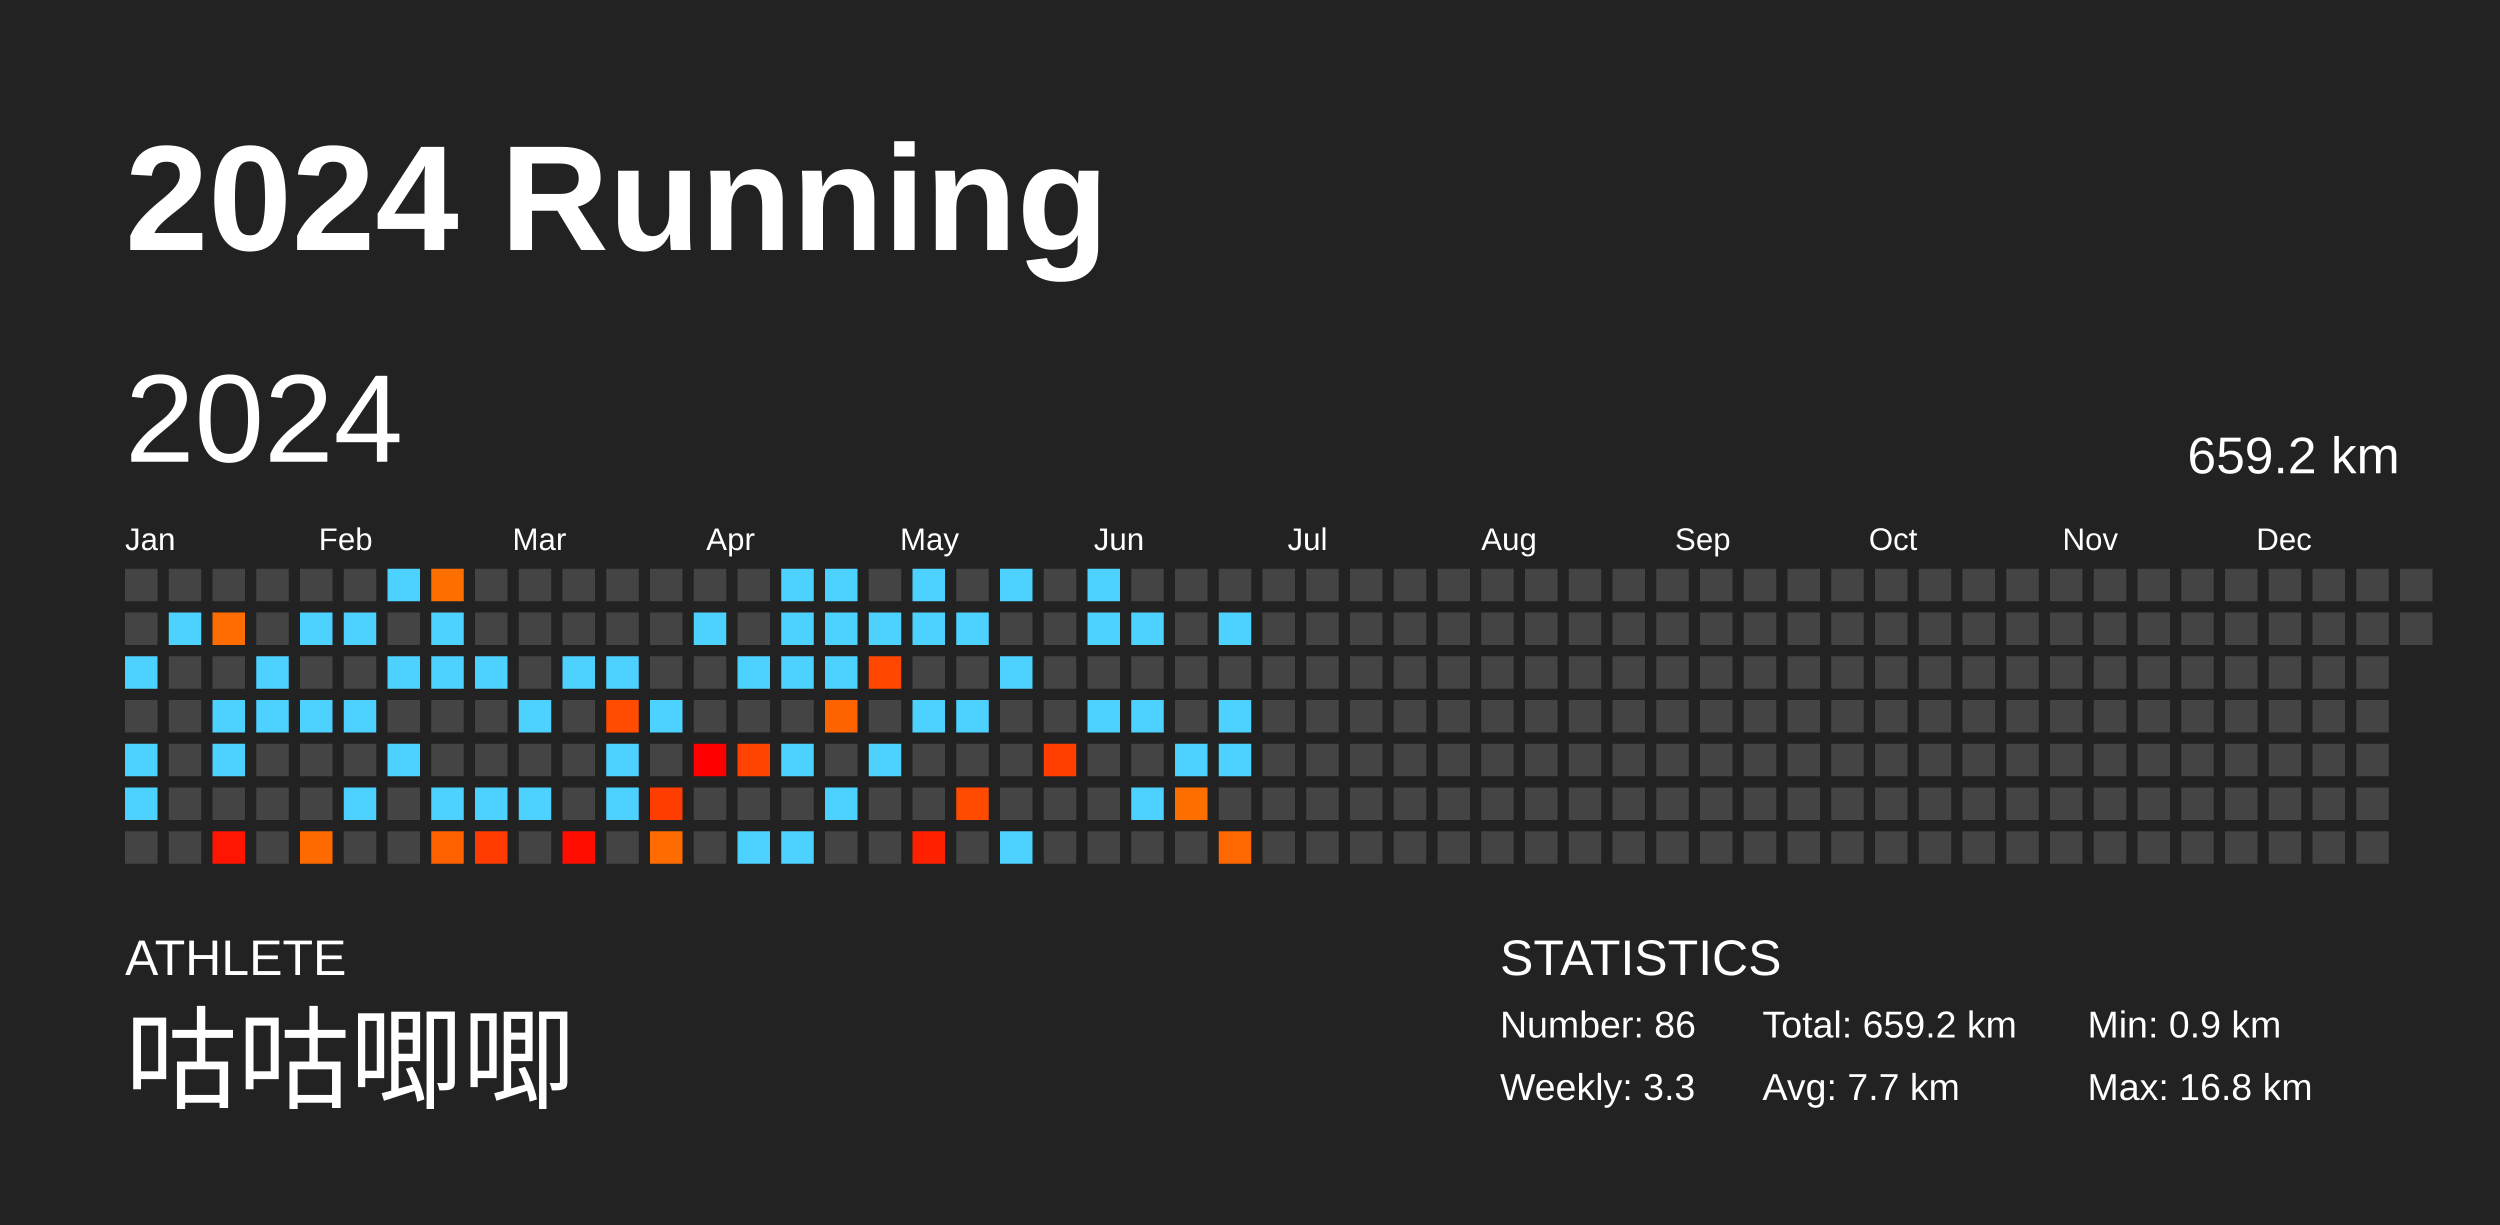
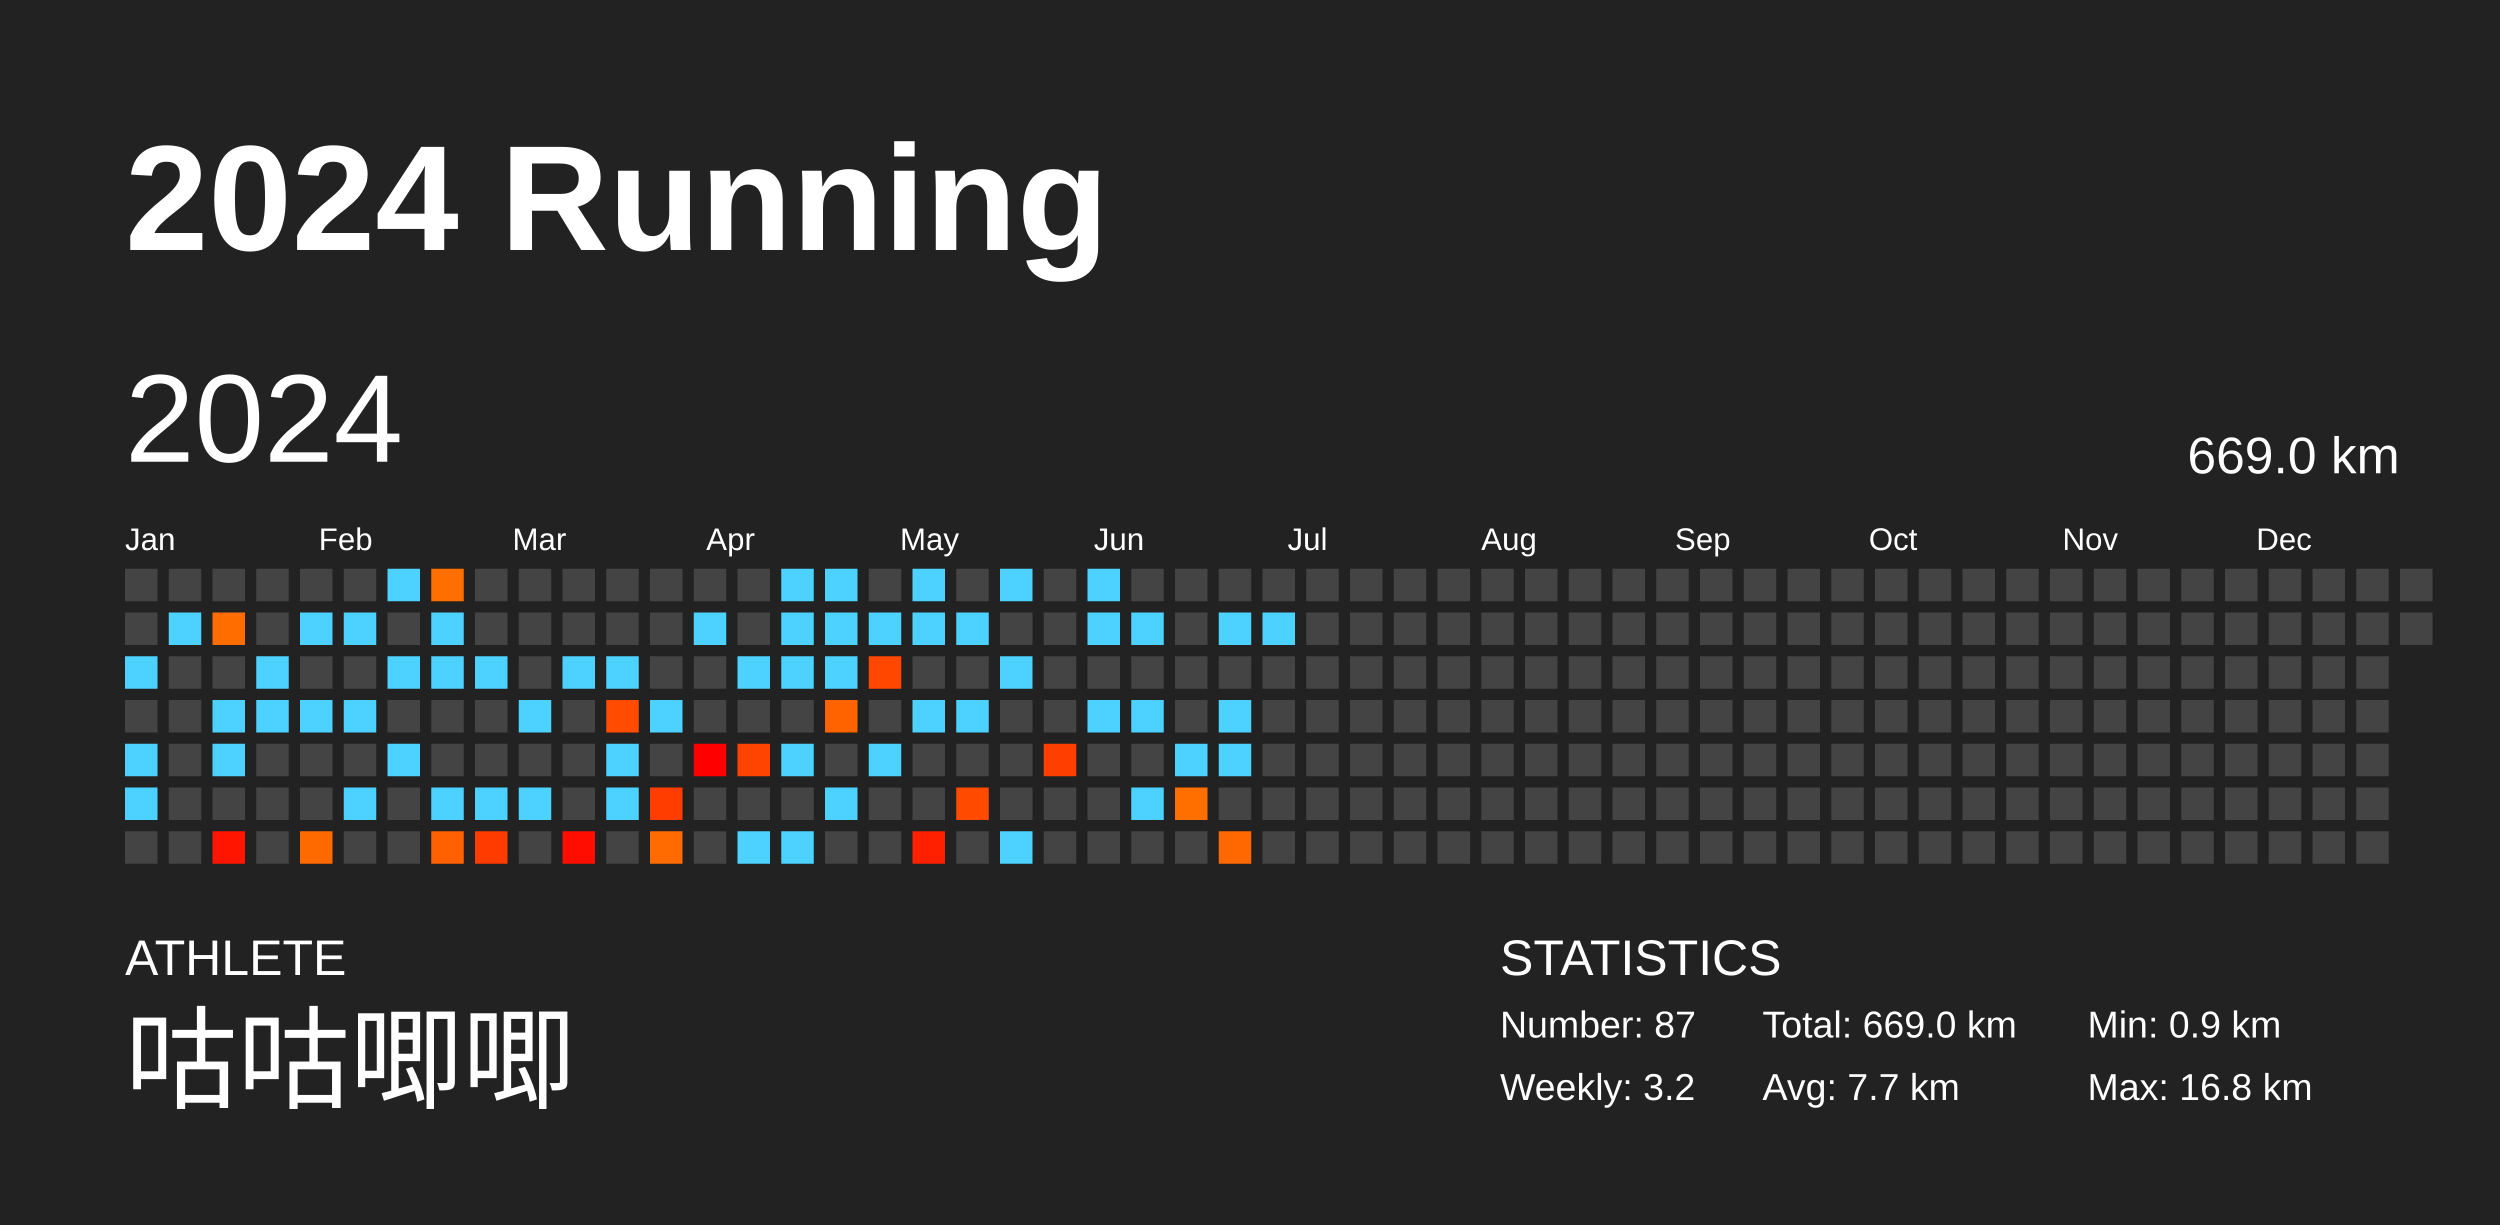
<svg xmlns="http://www.w3.org/2000/svg" baseProfile="full" height="98mm" version="1.1" viewBox="0,0,200,98" width="200mm">
  <defs />
  <rect fill="#222222" height="98" width="200" x="0" y="0" />
  <text fill="#FFFFFF" style="font-size:12px; font-family:Arial; font-weight:bold;" x="10" y="20">2024 Running</text>
  <text fill="#FFFFFF" style="font-size:4px; font-family:Arial" x="10" y="78">ATHLETE</text>
  <text fill="#FFFFFF" style="font-size:9px; font-family:Arial" x="10" y="88">咕咕唧唧</text>
  <text fill="#FFFFFF" style="font-size:4px; font-family:Arial" x="120" y="78">STATISTICS</text>
-   <text fill="#FFFFFF" style="font-size:3px; font-family:Arial" x="120" y="83">Number: 86</text>
-   <text fill="#FFFFFF" style="font-size:3px; font-family:Arial" x="120" y="88">Weekly: 3.3</text>
-   <text fill="#FFFFFF" style="font-size:3px; font-family:Arial" x="141" y="83">Total: 659.2 km</text>
+   <text fill="#FFFFFF" style="font-size:3px; font-family:Arial" x="120" y="83">Number: 87</text>
+   <text fill="#FFFFFF" style="font-size:3px; font-family:Arial" x="120" y="88">Weekly: 3.2</text>
+   <text fill="#FFFFFF" style="font-size:3px; font-family:Arial" x="141" y="83">Total: 669.0 km</text>
  <text fill="#FFFFFF" style="font-size:3px; font-family:Arial" x="141" y="88">Avg: 7.7 km</text>
  <text fill="#FFFFFF" style="font-size:3px; font-family:Arial" x="167" y="83">Min: 0.9 km</text>
  <text fill="#FFFFFF" style="font-size:3px; font-family:Arial" x="167" y="88">Max: 16.8 km</text>
  <text dominant-baseline="hanging" fill="#FFFFFF" style="font-size:10.0px; font-family:Arial;" x="10" y="30">2024</text>
-   <text dominant-baseline="hanging" fill="#FFFFFF" style="font-size:4.125px; font-family:Arial;" x="175" y="35">659.2 km</text>
+   <text dominant-baseline="hanging" fill="#FFFFFF" style="font-size:4.125px; font-family:Arial;" x="175" y="35">669.0 km</text>
  <text fill="#FFFFFF" style="font-size:2.5px; font-family:Arial" x="10.0" y="44">Jan</text>
  <text fill="#FFFFFF" style="font-size:2.5px; font-family:Arial" x="25.5" y="44">Feb</text>
  <text fill="#FFFFFF" style="font-size:2.5px; font-family:Arial" x="41.0" y="44">Mar</text>
  <text fill="#FFFFFF" style="font-size:2.5px; font-family:Arial" x="56.5" y="44">Apr</text>
  <text fill="#FFFFFF" style="font-size:2.5px; font-family:Arial" x="72.0" y="44">May</text>
  <text fill="#FFFFFF" style="font-size:2.5px; font-family:Arial" x="87.5" y="44">Jun</text>
  <text fill="#FFFFFF" style="font-size:2.5px; font-family:Arial" x="103.0" y="44">Jul</text>
  <text fill="#FFFFFF" style="font-size:2.5px; font-family:Arial" x="118.5" y="44">Aug</text>
  <text fill="#FFFFFF" style="font-size:2.5px; font-family:Arial" x="134.0" y="44">Sep</text>
  <text fill="#FFFFFF" style="font-size:2.5px; font-family:Arial" x="149.5" y="44">Oct</text>
  <text fill="#FFFFFF" style="font-size:2.5px; font-family:Arial" x="165.0" y="44">Nov</text>
  <text fill="#FFFFFF" style="font-size:2.5px; font-family:Arial" x="180.5" y="44">Dec</text>
  <rect fill="#444444" height="2.6" width="2.6" x="10.0" y="45.5" />
  <rect fill="#444444" height="2.6" width="2.6" x="10.0" y="49.0" />
  <rect fill="#4dd2ff" height="2.6" width="2.6" x="10.0" y="52.5" />
  <rect fill="#444444" height="2.6" width="2.6" x="10.0" y="56.0" />
  <rect fill="#4dd2ff" height="2.6" width="2.6" x="10.0" y="59.5" />
  <rect fill="#4dd2ff" height="2.6" width="2.6" x="10.0" y="63.0" />
  <rect fill="#444444" height="2.6" width="2.6" x="10.0" y="66.5" />
  <rect fill="#444444" height="2.6" width="2.6" x="13.5" y="45.5" />
  <rect fill="#4dd2ff" height="2.6" width="2.6" x="13.5" y="49.0" />
  <rect fill="#444444" height="2.6" width="2.6" x="13.5" y="52.5" />
  <rect fill="#444444" height="2.6" width="2.6" x="13.5" y="56.0" />
  <rect fill="#444444" height="2.6" width="2.6" x="13.5" y="59.5" />
  <rect fill="#444444" height="2.6" width="2.6" x="13.5" y="63.0" />
  <rect fill="#444444" height="2.6" width="2.6" x="13.5" y="66.5" />
  <rect fill="#444444" height="2.6" width="2.6" x="17.0" y="45.5" />
  <rect fill="#ff6c00" height="2.6" width="2.6" x="17.0" y="49.0" />
  <rect fill="#444444" height="2.6" width="2.6" x="17.0" y="52.5" />
  <rect fill="#4dd2ff" height="2.6" width="2.6" x="17.0" y="56.0" />
  <rect fill="#4dd2ff" height="2.6" width="2.6" x="17.0" y="59.5" />
  <rect fill="#444444" height="2.6" width="2.6" x="17.0" y="63.0" />
  <rect fill="#ff1500" height="2.6" width="2.6" x="17.0" y="66.5" />
  <rect fill="#444444" height="2.6" width="2.6" x="20.5" y="45.5" />
  <rect fill="#444444" height="2.6" width="2.6" x="20.5" y="49.0" />
  <rect fill="#4dd2ff" height="2.6" width="2.6" x="20.5" y="52.5" />
  <rect fill="#4dd2ff" height="2.6" width="2.6" x="20.5" y="56.0" />
  <rect fill="#444444" height="2.6" width="2.6" x="20.5" y="59.5" />
  <rect fill="#444444" height="2.6" width="2.6" x="20.5" y="63.0" />
  <rect fill="#444444" height="2.6" width="2.6" x="20.5" y="66.5" />
  <rect fill="#444444" height="2.6" width="2.6" x="24.0" y="45.5" />
  <rect fill="#4dd2ff" height="2.6" width="2.6" x="24.0" y="49.0" />
  <rect fill="#444444" height="2.6" width="2.6" x="24.0" y="52.5" />
  <rect fill="#4dd2ff" height="2.6" width="2.6" x="24.0" y="56.0" />
  <rect fill="#444444" height="2.6" width="2.6" x="24.0" y="59.5" />
  <rect fill="#444444" height="2.6" width="2.6" x="24.0" y="63.0" />
  <rect fill="#ff6a00" height="2.6" width="2.6" x="24.0" y="66.5" />
  <rect fill="#444444" height="2.6" width="2.6" x="27.5" y="45.5" />
  <rect fill="#4dd2ff" height="2.6" width="2.6" x="27.5" y="49.0" />
  <rect fill="#444444" height="2.6" width="2.6" x="27.5" y="52.5" />
  <rect fill="#4dd2ff" height="2.6" width="2.6" x="27.5" y="56.0" />
  <rect fill="#444444" height="2.6" width="2.6" x="27.5" y="59.5" />
  <rect fill="#4dd2ff" height="2.6" width="2.6" x="27.5" y="63.0" />
  <rect fill="#444444" height="2.6" width="2.6" x="27.5" y="66.5" />
  <rect fill="#4dd2ff" height="2.6" width="2.6" x="31.0" y="45.5" />
  <rect fill="#444444" height="2.6" width="2.6" x="31.0" y="49.0" />
  <rect fill="#4dd2ff" height="2.6" width="2.6" x="31.0" y="52.5" />
  <rect fill="#444444" height="2.6" width="2.6" x="31.0" y="56.0" />
  <rect fill="#4dd2ff" height="2.6" width="2.6" x="31.0" y="59.5" />
  <rect fill="#444444" height="2.6" width="2.6" x="31.0" y="63.0" />
  <rect fill="#444444" height="2.6" width="2.6" x="31.0" y="66.5" />
  <rect fill="#ff6f00" height="2.6" width="2.6" x="34.5" y="45.5" />
  <rect fill="#4dd2ff" height="2.6" width="2.6" x="34.5" y="49.0" />
  <rect fill="#4dd2ff" height="2.6" width="2.6" x="34.5" y="52.5" />
  <rect fill="#444444" height="2.6" width="2.6" x="34.5" y="56.0" />
  <rect fill="#444444" height="2.6" width="2.6" x="34.5" y="59.5" />
  <rect fill="#4dd2ff" height="2.6" width="2.6" x="34.5" y="63.0" />
  <rect fill="#ff6000" height="2.6" width="2.6" x="34.5" y="66.5" />
  <rect fill="#444444" height="2.6" width="2.6" x="38.0" y="45.5" />
  <rect fill="#444444" height="2.6" width="2.6" x="38.0" y="49.0" />
  <rect fill="#4dd2ff" height="2.6" width="2.6" x="38.0" y="52.5" />
  <rect fill="#444444" height="2.6" width="2.6" x="38.0" y="56.0" />
  <rect fill="#444444" height="2.6" width="2.6" x="38.0" y="59.5" />
  <rect fill="#4dd2ff" height="2.6" width="2.6" x="38.0" y="63.0" />
  <rect fill="#ff3b00" height="2.6" width="2.6" x="38.0" y="66.5" />
  <rect fill="#444444" height="2.6" width="2.6" x="41.5" y="45.5" />
  <rect fill="#444444" height="2.6" width="2.6" x="41.5" y="49.0" />
  <rect fill="#444444" height="2.6" width="2.6" x="41.5" y="52.5" />
  <rect fill="#4dd2ff" height="2.6" width="2.6" x="41.5" y="56.0" />
  <rect fill="#444444" height="2.6" width="2.6" x="41.5" y="59.5" />
  <rect fill="#4dd2ff" height="2.6" width="2.6" x="41.5" y="63.0" />
  <rect fill="#444444" height="2.6" width="2.6" x="41.5" y="66.5" />
  <rect fill="#444444" height="2.6" width="2.6" x="45.0" y="45.5" />
  <rect fill="#444444" height="2.6" width="2.6" x="45.0" y="49.0" />
  <rect fill="#4dd2ff" height="2.6" width="2.6" x="45.0" y="52.5" />
  <rect fill="#444444" height="2.6" width="2.6" x="45.0" y="56.0" />
  <rect fill="#444444" height="2.6" width="2.6" x="45.0" y="59.5" />
  <rect fill="#444444" height="2.6" width="2.6" x="45.0" y="63.0" />
  <rect fill="#ff0e00" height="2.6" width="2.6" x="45.0" y="66.5" />
  <rect fill="#444444" height="2.6" width="2.6" x="48.5" y="45.5" />
  <rect fill="#444444" height="2.6" width="2.6" x="48.5" y="49.0" />
  <rect fill="#4dd2ff" height="2.6" width="2.6" x="48.5" y="52.5" />
  <rect fill="#ff4c00" height="2.6" width="2.6" x="48.5" y="56.0" />
  <rect fill="#4dd2ff" height="2.6" width="2.6" x="48.5" y="59.5" />
  <rect fill="#4dd2ff" height="2.6" width="2.6" x="48.5" y="63.0" />
  <rect fill="#444444" height="2.6" width="2.6" x="48.5" y="66.5" />
  <rect fill="#444444" height="2.6" width="2.6" x="52.0" y="45.5" />
  <rect fill="#444444" height="2.6" width="2.6" x="52.0" y="49.0" />
  <rect fill="#444444" height="2.6" width="2.6" x="52.0" y="52.5" />
  <rect fill="#4dd2ff" height="2.6" width="2.6" x="52.0" y="56.0" />
  <rect fill="#444444" height="2.6" width="2.6" x="52.0" y="59.5" />
  <rect fill="#ff3d00" height="2.6" width="2.6" x="52.0" y="63.0" />
  <rect fill="#ff6b00" height="2.6" width="2.6" x="52.0" y="66.5" />
  <rect fill="#444444" height="2.6" width="2.6" x="55.5" y="45.5" />
  <rect fill="#4dd2ff" height="2.6" width="2.6" x="55.5" y="49.0" />
  <rect fill="#444444" height="2.6" width="2.6" x="55.5" y="52.5" />
  <rect fill="#444444" height="2.6" width="2.6" x="55.5" y="56.0" />
  <rect fill="#ff0000" height="2.6" width="2.6" x="55.5" y="59.5" />
  <rect fill="#444444" height="2.6" width="2.6" x="55.5" y="63.0" />
  <rect fill="#444444" height="2.6" width="2.6" x="55.5" y="66.5" />
  <rect fill="#444444" height="2.6" width="2.6" x="59.0" y="45.5" />
  <rect fill="#444444" height="2.6" width="2.6" x="59.0" y="49.0" />
  <rect fill="#4dd2ff" height="2.6" width="2.6" x="59.0" y="52.5" />
  <rect fill="#444444" height="2.6" width="2.6" x="59.0" y="56.0" />
  <rect fill="#ff4300" height="2.6" width="2.6" x="59.0" y="59.5" />
  <rect fill="#444444" height="2.6" width="2.6" x="59.0" y="63.0" />
  <rect fill="#4dd2ff" height="2.6" width="2.6" x="59.0" y="66.5" />
  <rect fill="#4dd2ff" height="2.6" width="2.6" x="62.5" y="45.5" />
  <rect fill="#4dd2ff" height="2.6" width="2.6" x="62.5" y="49.0" />
  <rect fill="#4dd2ff" height="2.6" width="2.6" x="62.5" y="52.5" />
  <rect fill="#444444" height="2.6" width="2.6" x="62.5" y="56.0" />
  <rect fill="#4dd2ff" height="2.6" width="2.6" x="62.5" y="59.5" />
  <rect fill="#444444" height="2.6" width="2.6" x="62.5" y="63.0" />
  <rect fill="#4dd2ff" height="2.6" width="2.6" x="62.5" y="66.5" />
  <rect fill="#4dd2ff" height="2.6" width="2.6" x="66.0" y="45.5" />
  <rect fill="#4dd2ff" height="2.6" width="2.6" x="66.0" y="49.0" />
  <rect fill="#4dd2ff" height="2.6" width="2.6" x="66.0" y="52.5" />
  <rect fill="#ff6300" height="2.6" width="2.6" x="66.0" y="56.0" />
  <rect fill="#444444" height="2.6" width="2.6" x="66.0" y="59.5" />
  <rect fill="#4dd2ff" height="2.6" width="2.6" x="66.0" y="63.0" />
  <rect fill="#444444" height="2.6" width="2.6" x="66.0" y="66.5" />
  <rect fill="#444444" height="2.6" width="2.6" x="69.5" y="45.5" />
  <rect fill="#4dd2ff" height="2.6" width="2.6" x="69.5" y="49.0" />
  <rect fill="#ff4700" height="2.6" width="2.6" x="69.5" y="52.5" />
  <rect fill="#444444" height="2.6" width="2.6" x="69.5" y="56.0" />
  <rect fill="#4dd2ff" height="2.6" width="2.6" x="69.5" y="59.5" />
  <rect fill="#444444" height="2.6" width="2.6" x="69.5" y="63.0" />
  <rect fill="#444444" height="2.6" width="2.6" x="69.5" y="66.5" />
  <rect fill="#4dd2ff" height="2.6" width="2.6" x="73.0" y="45.5" />
  <rect fill="#4dd2ff" height="2.6" width="2.6" x="73.0" y="49.0" />
  <rect fill="#444444" height="2.6" width="2.6" x="73.0" y="52.5" />
  <rect fill="#4dd2ff" height="2.6" width="2.6" x="73.0" y="56.0" />
  <rect fill="#444444" height="2.6" width="2.6" x="73.0" y="59.5" />
  <rect fill="#444444" height="2.6" width="2.6" x="73.0" y="63.0" />
  <rect fill="#ff2000" height="2.6" width="2.6" x="73.0" y="66.5" />
  <rect fill="#444444" height="2.6" width="2.6" x="76.5" y="45.5" />
  <rect fill="#4dd2ff" height="2.6" width="2.6" x="76.5" y="49.0" />
  <rect fill="#444444" height="2.6" width="2.6" x="76.5" y="52.5" />
  <rect fill="#4dd2ff" height="2.6" width="2.6" x="76.5" y="56.0" />
  <rect fill="#444444" height="2.6" width="2.6" x="76.5" y="59.5" />
  <rect fill="#ff4a00" height="2.6" width="2.6" x="76.5" y="63.0" />
  <rect fill="#444444" height="2.6" width="2.6" x="76.5" y="66.5" />
  <rect fill="#4dd2ff" height="2.6" width="2.6" x="80.0" y="45.5" />
  <rect fill="#444444" height="2.6" width="2.6" x="80.0" y="49.0" />
  <rect fill="#4dd2ff" height="2.6" width="2.6" x="80.0" y="52.5" />
  <rect fill="#444444" height="2.6" width="2.6" x="80.0" y="56.0" />
  <rect fill="#444444" height="2.6" width="2.6" x="80.0" y="59.5" />
  <rect fill="#444444" height="2.6" width="2.6" x="80.0" y="63.0" />
  <rect fill="#4dd2ff" height="2.6" width="2.6" x="80.0" y="66.5" />
  <rect fill="#444444" height="2.6" width="2.6" x="83.5" y="45.5" />
  <rect fill="#444444" height="2.6" width="2.6" x="83.5" y="49.0" />
  <rect fill="#444444" height="2.6" width="2.6" x="83.5" y="52.5" />
  <rect fill="#444444" height="2.6" width="2.6" x="83.5" y="56.0" />
  <rect fill="#ff3e00" height="2.6" width="2.6" x="83.5" y="59.5" />
  <rect fill="#444444" height="2.6" width="2.6" x="83.5" y="63.0" />
  <rect fill="#444444" height="2.6" width="2.6" x="83.5" y="66.5" />
  <rect fill="#4dd2ff" height="2.6" width="2.6" x="87.0" y="45.5" />
  <rect fill="#4dd2ff" height="2.6" width="2.6" x="87.0" y="49.0" />
  <rect fill="#444444" height="2.6" width="2.6" x="87.0" y="52.5" />
  <rect fill="#4dd2ff" height="2.6" width="2.6" x="87.0" y="56.0" />
  <rect fill="#444444" height="2.6" width="2.6" x="87.0" y="59.5" />
  <rect fill="#444444" height="2.6" width="2.6" x="87.0" y="63.0" />
  <rect fill="#444444" height="2.6" width="2.6" x="87.0" y="66.5" />
  <rect fill="#444444" height="2.6" width="2.6" x="90.5" y="45.5" />
  <rect fill="#4dd2ff" height="2.6" width="2.6" x="90.5" y="49.0" />
  <rect fill="#444444" height="2.6" width="2.6" x="90.5" y="52.5" />
  <rect fill="#4dd2ff" height="2.6" width="2.6" x="90.5" y="56.0" />
  <rect fill="#444444" height="2.6" width="2.6" x="90.5" y="59.5" />
  <rect fill="#4dd2ff" height="2.6" width="2.6" x="90.5" y="63.0" />
  <rect fill="#444444" height="2.6" width="2.6" x="90.5" y="66.5" />
  <rect fill="#444444" height="2.6" width="2.6" x="94.0" y="45.5" />
  <rect fill="#444444" height="2.6" width="2.6" x="94.0" y="49.0" />
  <rect fill="#444444" height="2.6" width="2.6" x="94.0" y="52.5" />
  <rect fill="#444444" height="2.6" width="2.6" x="94.0" y="56.0" />
  <rect fill="#4dd2ff" height="2.6" width="2.6" x="94.0" y="59.5" />
  <rect fill="#ff6f00" height="2.6" width="2.6" x="94.0" y="63.0" />
  <rect fill="#444444" height="2.6" width="2.6" x="94.0" y="66.5" />
  <rect fill="#444444" height="2.6" width="2.6" x="97.5" y="45.5" />
  <rect fill="#4dd2ff" height="2.6" width="2.6" x="97.5" y="49.0" />
  <rect fill="#444444" height="2.6" width="2.6" x="97.5" y="52.5" />
  <rect fill="#4dd2ff" height="2.6" width="2.6" x="97.5" y="56.0" />
  <rect fill="#4dd2ff" height="2.6" width="2.6" x="97.5" y="59.5" />
  <rect fill="#444444" height="2.6" width="2.6" x="97.5" y="63.0" />
  <rect fill="#ff6800" height="2.6" width="2.6" x="97.5" y="66.5" />
  <rect fill="#444444" height="2.6" width="2.6" x="101.0" y="45.5" />
-   <rect fill="#444444" height="2.6" width="2.6" x="101.0" y="49.0" />
+   <rect fill="#4dd2ff" height="2.6" width="2.6" x="101.0" y="49.0" />
  <rect fill="#444444" height="2.6" width="2.6" x="101.0" y="52.5" />
  <rect fill="#444444" height="2.6" width="2.6" x="101.0" y="56.0" />
  <rect fill="#444444" height="2.6" width="2.6" x="101.0" y="59.5" />
  <rect fill="#444444" height="2.6" width="2.6" x="101.0" y="63.0" />
  <rect fill="#444444" height="2.6" width="2.6" x="101.0" y="66.5" />
  <rect fill="#444444" height="2.6" width="2.6" x="104.5" y="45.5" />
  <rect fill="#444444" height="2.6" width="2.6" x="104.5" y="49.0" />
  <rect fill="#444444" height="2.6" width="2.6" x="104.5" y="52.5" />
  <rect fill="#444444" height="2.6" width="2.6" x="104.5" y="56.0" />
  <rect fill="#444444" height="2.6" width="2.6" x="104.5" y="59.5" />
  <rect fill="#444444" height="2.6" width="2.6" x="104.5" y="63.0" />
  <rect fill="#444444" height="2.6" width="2.6" x="104.5" y="66.5" />
  <rect fill="#444444" height="2.6" width="2.6" x="108.0" y="45.5" />
  <rect fill="#444444" height="2.6" width="2.6" x="108.0" y="49.0" />
  <rect fill="#444444" height="2.6" width="2.6" x="108.0" y="52.5" />
  <rect fill="#444444" height="2.6" width="2.6" x="108.0" y="56.0" />
  <rect fill="#444444" height="2.6" width="2.6" x="108.0" y="59.5" />
  <rect fill="#444444" height="2.6" width="2.6" x="108.0" y="63.0" />
  <rect fill="#444444" height="2.6" width="2.6" x="108.0" y="66.5" />
  <rect fill="#444444" height="2.6" width="2.6" x="111.5" y="45.5" />
  <rect fill="#444444" height="2.6" width="2.6" x="111.5" y="49.0" />
  <rect fill="#444444" height="2.6" width="2.6" x="111.5" y="52.5" />
  <rect fill="#444444" height="2.6" width="2.6" x="111.5" y="56.0" />
  <rect fill="#444444" height="2.6" width="2.6" x="111.5" y="59.5" />
  <rect fill="#444444" height="2.6" width="2.6" x="111.5" y="63.0" />
  <rect fill="#444444" height="2.6" width="2.6" x="111.5" y="66.5" />
  <rect fill="#444444" height="2.6" width="2.6" x="115.0" y="45.5" />
  <rect fill="#444444" height="2.6" width="2.6" x="115.0" y="49.0" />
  <rect fill="#444444" height="2.6" width="2.6" x="115.0" y="52.5" />
  <rect fill="#444444" height="2.6" width="2.6" x="115.0" y="56.0" />
  <rect fill="#444444" height="2.6" width="2.6" x="115.0" y="59.5" />
  <rect fill="#444444" height="2.6" width="2.6" x="115.0" y="63.0" />
  <rect fill="#444444" height="2.6" width="2.6" x="115.0" y="66.5" />
  <rect fill="#444444" height="2.6" width="2.6" x="118.5" y="45.5" />
  <rect fill="#444444" height="2.6" width="2.6" x="118.5" y="49.0" />
  <rect fill="#444444" height="2.6" width="2.6" x="118.5" y="52.5" />
  <rect fill="#444444" height="2.6" width="2.6" x="118.5" y="56.0" />
  <rect fill="#444444" height="2.6" width="2.6" x="118.5" y="59.5" />
  <rect fill="#444444" height="2.6" width="2.6" x="118.5" y="63.0" />
  <rect fill="#444444" height="2.6" width="2.6" x="118.5" y="66.5" />
  <rect fill="#444444" height="2.6" width="2.6" x="122.0" y="45.5" />
  <rect fill="#444444" height="2.6" width="2.6" x="122.0" y="49.0" />
  <rect fill="#444444" height="2.6" width="2.6" x="122.0" y="52.5" />
  <rect fill="#444444" height="2.6" width="2.6" x="122.0" y="56.0" />
  <rect fill="#444444" height="2.6" width="2.6" x="122.0" y="59.5" />
  <rect fill="#444444" height="2.6" width="2.6" x="122.0" y="63.0" />
  <rect fill="#444444" height="2.6" width="2.6" x="122.0" y="66.5" />
  <rect fill="#444444" height="2.6" width="2.6" x="125.5" y="45.5" />
  <rect fill="#444444" height="2.6" width="2.6" x="125.5" y="49.0" />
  <rect fill="#444444" height="2.6" width="2.6" x="125.5" y="52.5" />
  <rect fill="#444444" height="2.6" width="2.6" x="125.5" y="56.0" />
  <rect fill="#444444" height="2.6" width="2.6" x="125.5" y="59.5" />
  <rect fill="#444444" height="2.6" width="2.6" x="125.5" y="63.0" />
  <rect fill="#444444" height="2.6" width="2.6" x="125.5" y="66.5" />
  <rect fill="#444444" height="2.6" width="2.6" x="129.0" y="45.5" />
  <rect fill="#444444" height="2.6" width="2.6" x="129.0" y="49.0" />
  <rect fill="#444444" height="2.6" width="2.6" x="129.0" y="52.5" />
  <rect fill="#444444" height="2.6" width="2.6" x="129.0" y="56.0" />
  <rect fill="#444444" height="2.6" width="2.6" x="129.0" y="59.5" />
  <rect fill="#444444" height="2.6" width="2.6" x="129.0" y="63.0" />
  <rect fill="#444444" height="2.6" width="2.6" x="129.0" y="66.5" />
  <rect fill="#444444" height="2.6" width="2.6" x="132.5" y="45.5" />
  <rect fill="#444444" height="2.6" width="2.6" x="132.5" y="49.0" />
  <rect fill="#444444" height="2.6" width="2.6" x="132.5" y="52.5" />
  <rect fill="#444444" height="2.6" width="2.6" x="132.5" y="56.0" />
  <rect fill="#444444" height="2.6" width="2.6" x="132.5" y="59.5" />
  <rect fill="#444444" height="2.6" width="2.6" x="132.5" y="63.0" />
  <rect fill="#444444" height="2.6" width="2.6" x="132.5" y="66.5" />
  <rect fill="#444444" height="2.6" width="2.6" x="136.0" y="45.5" />
  <rect fill="#444444" height="2.6" width="2.6" x="136.0" y="49.0" />
  <rect fill="#444444" height="2.6" width="2.6" x="136.0" y="52.5" />
  <rect fill="#444444" height="2.6" width="2.6" x="136.0" y="56.0" />
  <rect fill="#444444" height="2.6" width="2.6" x="136.0" y="59.5" />
  <rect fill="#444444" height="2.6" width="2.6" x="136.0" y="63.0" />
  <rect fill="#444444" height="2.6" width="2.6" x="136.0" y="66.5" />
  <rect fill="#444444" height="2.6" width="2.6" x="139.5" y="45.5" />
  <rect fill="#444444" height="2.6" width="2.6" x="139.5" y="49.0" />
  <rect fill="#444444" height="2.6" width="2.6" x="139.5" y="52.5" />
  <rect fill="#444444" height="2.6" width="2.6" x="139.5" y="56.0" />
  <rect fill="#444444" height="2.6" width="2.6" x="139.5" y="59.5" />
  <rect fill="#444444" height="2.6" width="2.6" x="139.5" y="63.0" />
  <rect fill="#444444" height="2.6" width="2.6" x="139.5" y="66.5" />
  <rect fill="#444444" height="2.6" width="2.6" x="143.0" y="45.5" />
  <rect fill="#444444" height="2.6" width="2.6" x="143.0" y="49.0" />
  <rect fill="#444444" height="2.6" width="2.6" x="143.0" y="52.5" />
  <rect fill="#444444" height="2.6" width="2.6" x="143.0" y="56.0" />
  <rect fill="#444444" height="2.6" width="2.6" x="143.0" y="59.5" />
  <rect fill="#444444" height="2.6" width="2.6" x="143.0" y="63.0" />
  <rect fill="#444444" height="2.6" width="2.6" x="143.0" y="66.5" />
  <rect fill="#444444" height="2.6" width="2.6" x="146.5" y="45.5" />
  <rect fill="#444444" height="2.6" width="2.6" x="146.5" y="49.0" />
  <rect fill="#444444" height="2.6" width="2.6" x="146.5" y="52.5" />
  <rect fill="#444444" height="2.6" width="2.6" x="146.5" y="56.0" />
  <rect fill="#444444" height="2.6" width="2.6" x="146.5" y="59.5" />
  <rect fill="#444444" height="2.6" width="2.6" x="146.5" y="63.0" />
  <rect fill="#444444" height="2.6" width="2.6" x="146.5" y="66.5" />
  <rect fill="#444444" height="2.6" width="2.6" x="150.0" y="45.5" />
  <rect fill="#444444" height="2.6" width="2.6" x="150.0" y="49.0" />
  <rect fill="#444444" height="2.6" width="2.6" x="150.0" y="52.5" />
  <rect fill="#444444" height="2.6" width="2.6" x="150.0" y="56.0" />
  <rect fill="#444444" height="2.6" width="2.6" x="150.0" y="59.5" />
  <rect fill="#444444" height="2.6" width="2.6" x="150.0" y="63.0" />
  <rect fill="#444444" height="2.6" width="2.6" x="150.0" y="66.5" />
  <rect fill="#444444" height="2.6" width="2.6" x="153.5" y="45.5" />
  <rect fill="#444444" height="2.6" width="2.6" x="153.5" y="49.0" />
  <rect fill="#444444" height="2.6" width="2.6" x="153.5" y="52.5" />
  <rect fill="#444444" height="2.6" width="2.6" x="153.5" y="56.0" />
  <rect fill="#444444" height="2.6" width="2.6" x="153.5" y="59.5" />
  <rect fill="#444444" height="2.6" width="2.6" x="153.5" y="63.0" />
  <rect fill="#444444" height="2.6" width="2.6" x="153.5" y="66.5" />
  <rect fill="#444444" height="2.6" width="2.6" x="157.0" y="45.5" />
  <rect fill="#444444" height="2.6" width="2.6" x="157.0" y="49.0" />
  <rect fill="#444444" height="2.6" width="2.6" x="157.0" y="52.5" />
  <rect fill="#444444" height="2.6" width="2.6" x="157.0" y="56.0" />
  <rect fill="#444444" height="2.6" width="2.6" x="157.0" y="59.5" />
  <rect fill="#444444" height="2.6" width="2.6" x="157.0" y="63.0" />
  <rect fill="#444444" height="2.6" width="2.6" x="157.0" y="66.5" />
  <rect fill="#444444" height="2.6" width="2.6" x="160.5" y="45.5" />
  <rect fill="#444444" height="2.6" width="2.6" x="160.5" y="49.0" />
  <rect fill="#444444" height="2.6" width="2.6" x="160.5" y="52.5" />
  <rect fill="#444444" height="2.6" width="2.6" x="160.5" y="56.0" />
  <rect fill="#444444" height="2.6" width="2.6" x="160.5" y="59.5" />
  <rect fill="#444444" height="2.6" width="2.6" x="160.5" y="63.0" />
  <rect fill="#444444" height="2.6" width="2.6" x="160.5" y="66.5" />
  <rect fill="#444444" height="2.6" width="2.6" x="164.0" y="45.5" />
  <rect fill="#444444" height="2.6" width="2.6" x="164.0" y="49.0" />
  <rect fill="#444444" height="2.6" width="2.6" x="164.0" y="52.5" />
  <rect fill="#444444" height="2.6" width="2.6" x="164.0" y="56.0" />
  <rect fill="#444444" height="2.6" width="2.6" x="164.0" y="59.5" />
  <rect fill="#444444" height="2.6" width="2.6" x="164.0" y="63.0" />
  <rect fill="#444444" height="2.6" width="2.6" x="164.0" y="66.5" />
  <rect fill="#444444" height="2.6" width="2.6" x="167.5" y="45.5" />
  <rect fill="#444444" height="2.6" width="2.6" x="167.5" y="49.0" />
  <rect fill="#444444" height="2.6" width="2.6" x="167.5" y="52.5" />
  <rect fill="#444444" height="2.6" width="2.6" x="167.5" y="56.0" />
  <rect fill="#444444" height="2.6" width="2.6" x="167.5" y="59.5" />
  <rect fill="#444444" height="2.6" width="2.6" x="167.5" y="63.0" />
  <rect fill="#444444" height="2.6" width="2.6" x="167.5" y="66.5" />
  <rect fill="#444444" height="2.6" width="2.6" x="171.0" y="45.5" />
  <rect fill="#444444" height="2.6" width="2.6" x="171.0" y="49.0" />
  <rect fill="#444444" height="2.6" width="2.6" x="171.0" y="52.5" />
  <rect fill="#444444" height="2.6" width="2.6" x="171.0" y="56.0" />
  <rect fill="#444444" height="2.6" width="2.6" x="171.0" y="59.5" />
  <rect fill="#444444" height="2.6" width="2.6" x="171.0" y="63.0" />
  <rect fill="#444444" height="2.6" width="2.6" x="171.0" y="66.5" />
  <rect fill="#444444" height="2.6" width="2.6" x="174.5" y="45.5" />
  <rect fill="#444444" height="2.6" width="2.6" x="174.5" y="49.0" />
  <rect fill="#444444" height="2.6" width="2.6" x="174.5" y="52.5" />
  <rect fill="#444444" height="2.6" width="2.6" x="174.5" y="56.0" />
  <rect fill="#444444" height="2.6" width="2.6" x="174.5" y="59.5" />
  <rect fill="#444444" height="2.6" width="2.6" x="174.5" y="63.0" />
  <rect fill="#444444" height="2.6" width="2.6" x="174.5" y="66.5" />
  <rect fill="#444444" height="2.6" width="2.6" x="178.0" y="45.5" />
  <rect fill="#444444" height="2.6" width="2.6" x="178.0" y="49.0" />
  <rect fill="#444444" height="2.6" width="2.6" x="178.0" y="52.5" />
  <rect fill="#444444" height="2.6" width="2.6" x="178.0" y="56.0" />
  <rect fill="#444444" height="2.6" width="2.6" x="178.0" y="59.5" />
  <rect fill="#444444" height="2.6" width="2.6" x="178.0" y="63.0" />
  <rect fill="#444444" height="2.6" width="2.6" x="178.0" y="66.5" />
  <rect fill="#444444" height="2.6" width="2.6" x="181.5" y="45.5" />
  <rect fill="#444444" height="2.6" width="2.6" x="181.5" y="49.0" />
  <rect fill="#444444" height="2.6" width="2.6" x="181.5" y="52.5" />
  <rect fill="#444444" height="2.6" width="2.6" x="181.5" y="56.0" />
  <rect fill="#444444" height="2.6" width="2.6" x="181.5" y="59.5" />
  <rect fill="#444444" height="2.6" width="2.6" x="181.5" y="63.0" />
  <rect fill="#444444" height="2.6" width="2.6" x="181.5" y="66.5" />
  <rect fill="#444444" height="2.6" width="2.6" x="185.0" y="45.5" />
  <rect fill="#444444" height="2.6" width="2.6" x="185.0" y="49.0" />
  <rect fill="#444444" height="2.6" width="2.6" x="185.0" y="52.5" />
  <rect fill="#444444" height="2.6" width="2.6" x="185.0" y="56.0" />
  <rect fill="#444444" height="2.6" width="2.6" x="185.0" y="59.5" />
  <rect fill="#444444" height="2.6" width="2.6" x="185.0" y="63.0" />
  <rect fill="#444444" height="2.6" width="2.6" x="185.0" y="66.5" />
  <rect fill="#444444" height="2.6" width="2.6" x="188.5" y="45.5" />
  <rect fill="#444444" height="2.6" width="2.6" x="188.5" y="49.0" />
  <rect fill="#444444" height="2.6" width="2.6" x="188.5" y="52.5" />
  <rect fill="#444444" height="2.6" width="2.6" x="188.5" y="56.0" />
  <rect fill="#444444" height="2.6" width="2.6" x="188.5" y="59.5" />
  <rect fill="#444444" height="2.6" width="2.6" x="188.5" y="63.0" />
  <rect fill="#444444" height="2.6" width="2.6" x="188.5" y="66.5" />
  <rect fill="#444444" height="2.6" width="2.6" x="192.0" y="45.5" />
  <rect fill="#444444" height="2.6" width="2.6" x="192.0" y="49.0" />
</svg>
